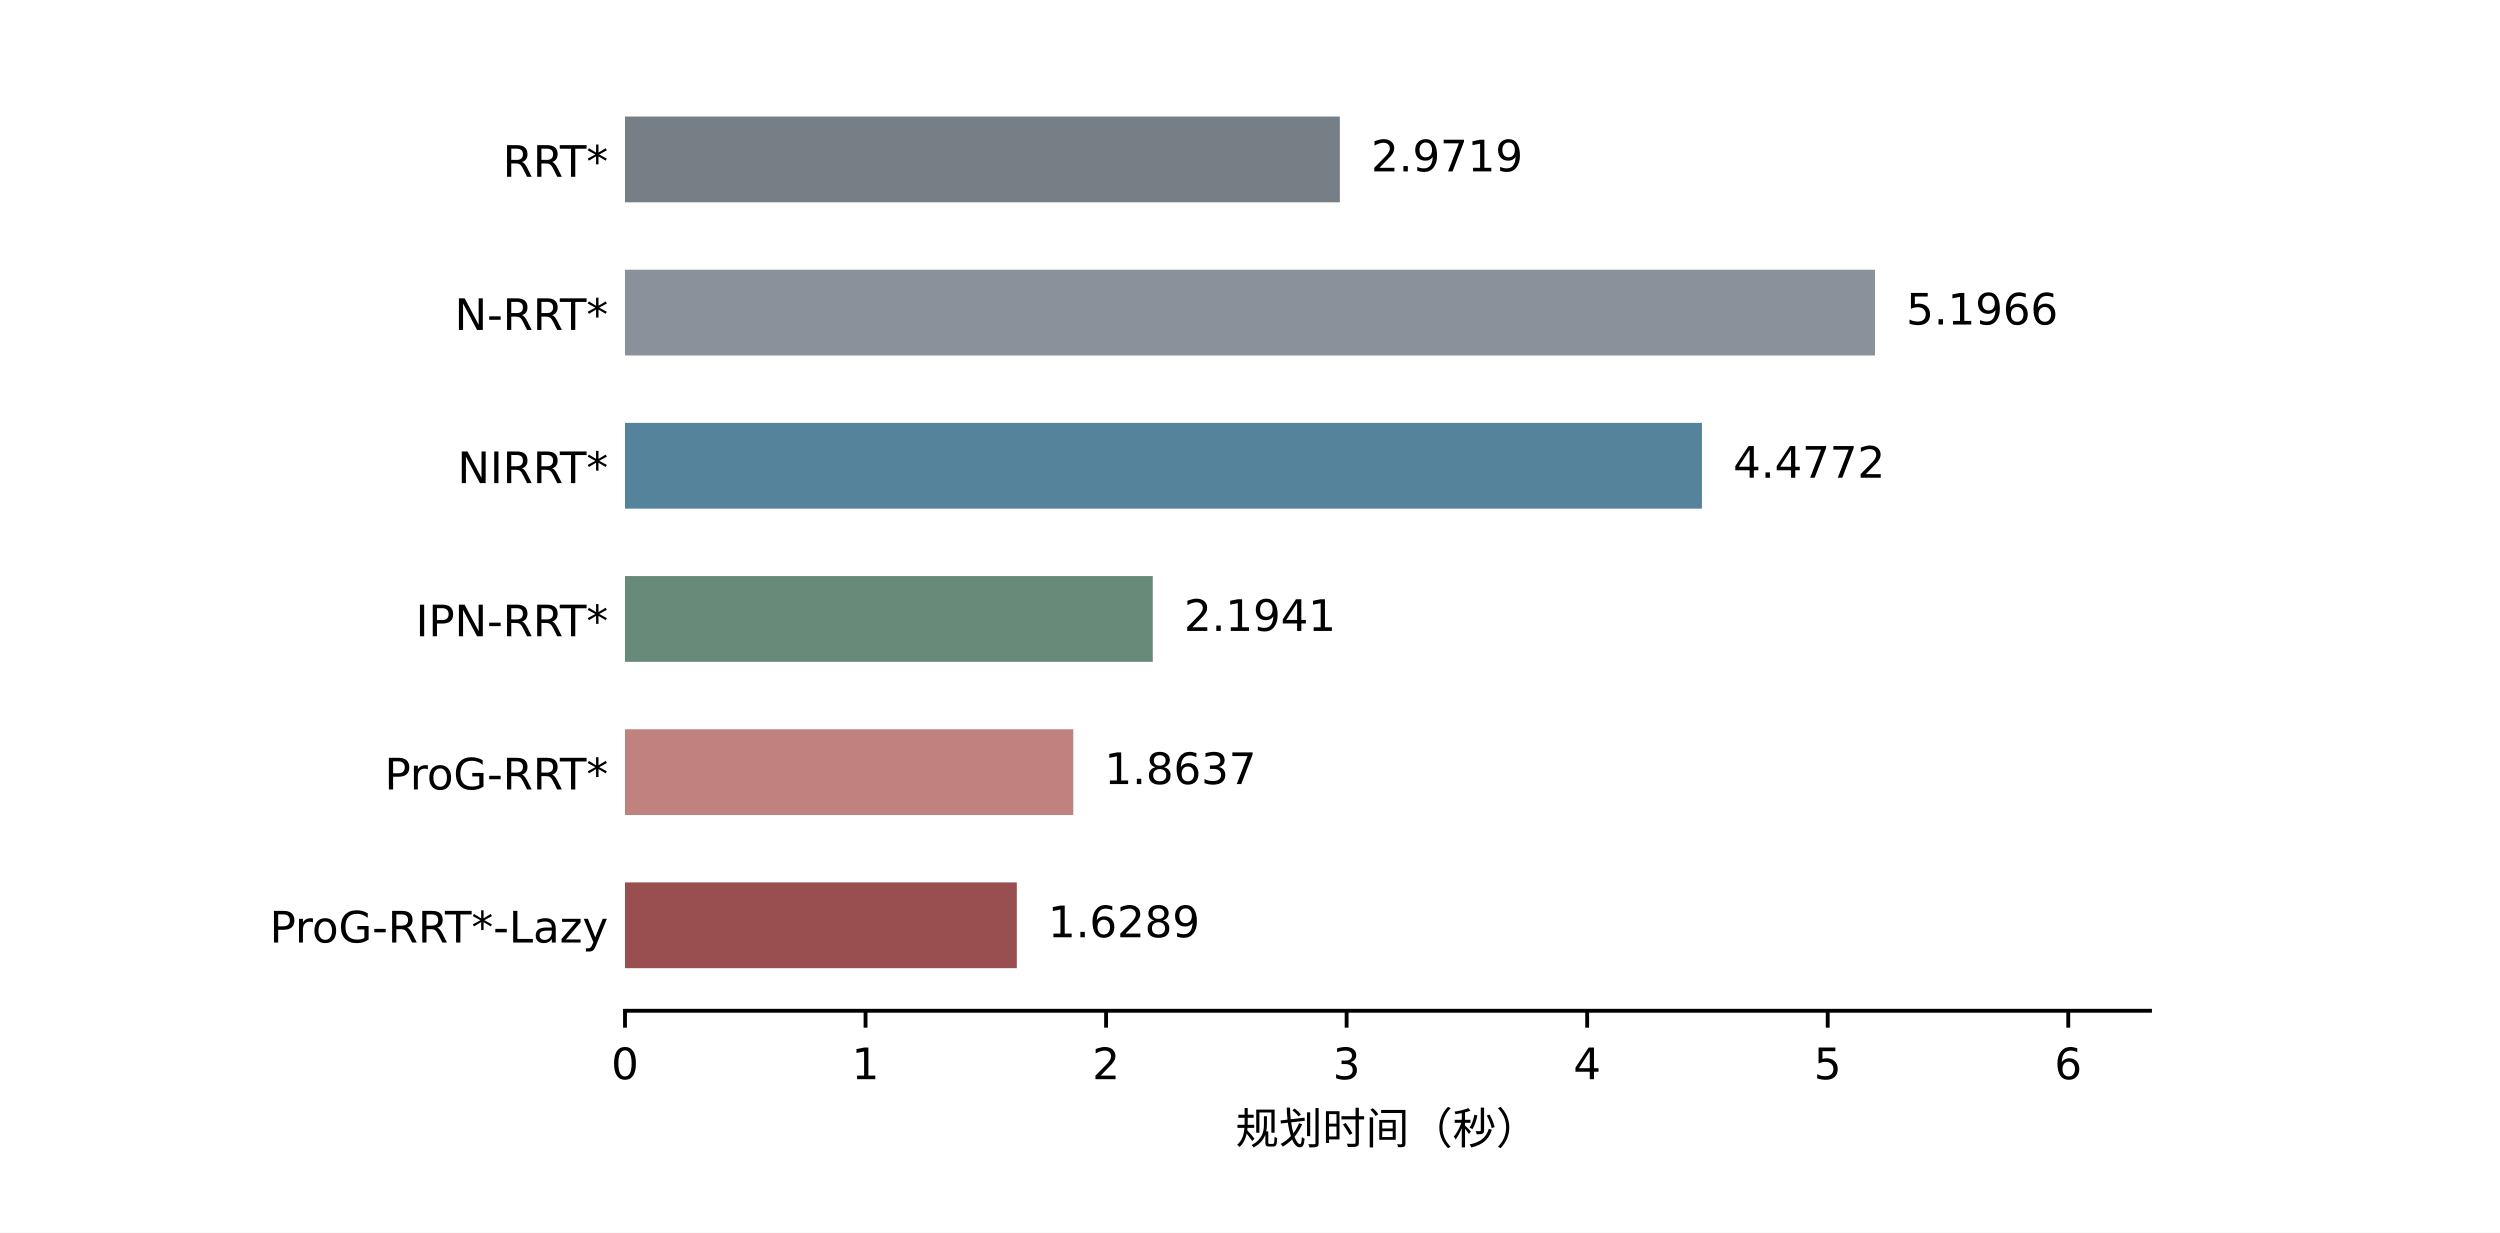
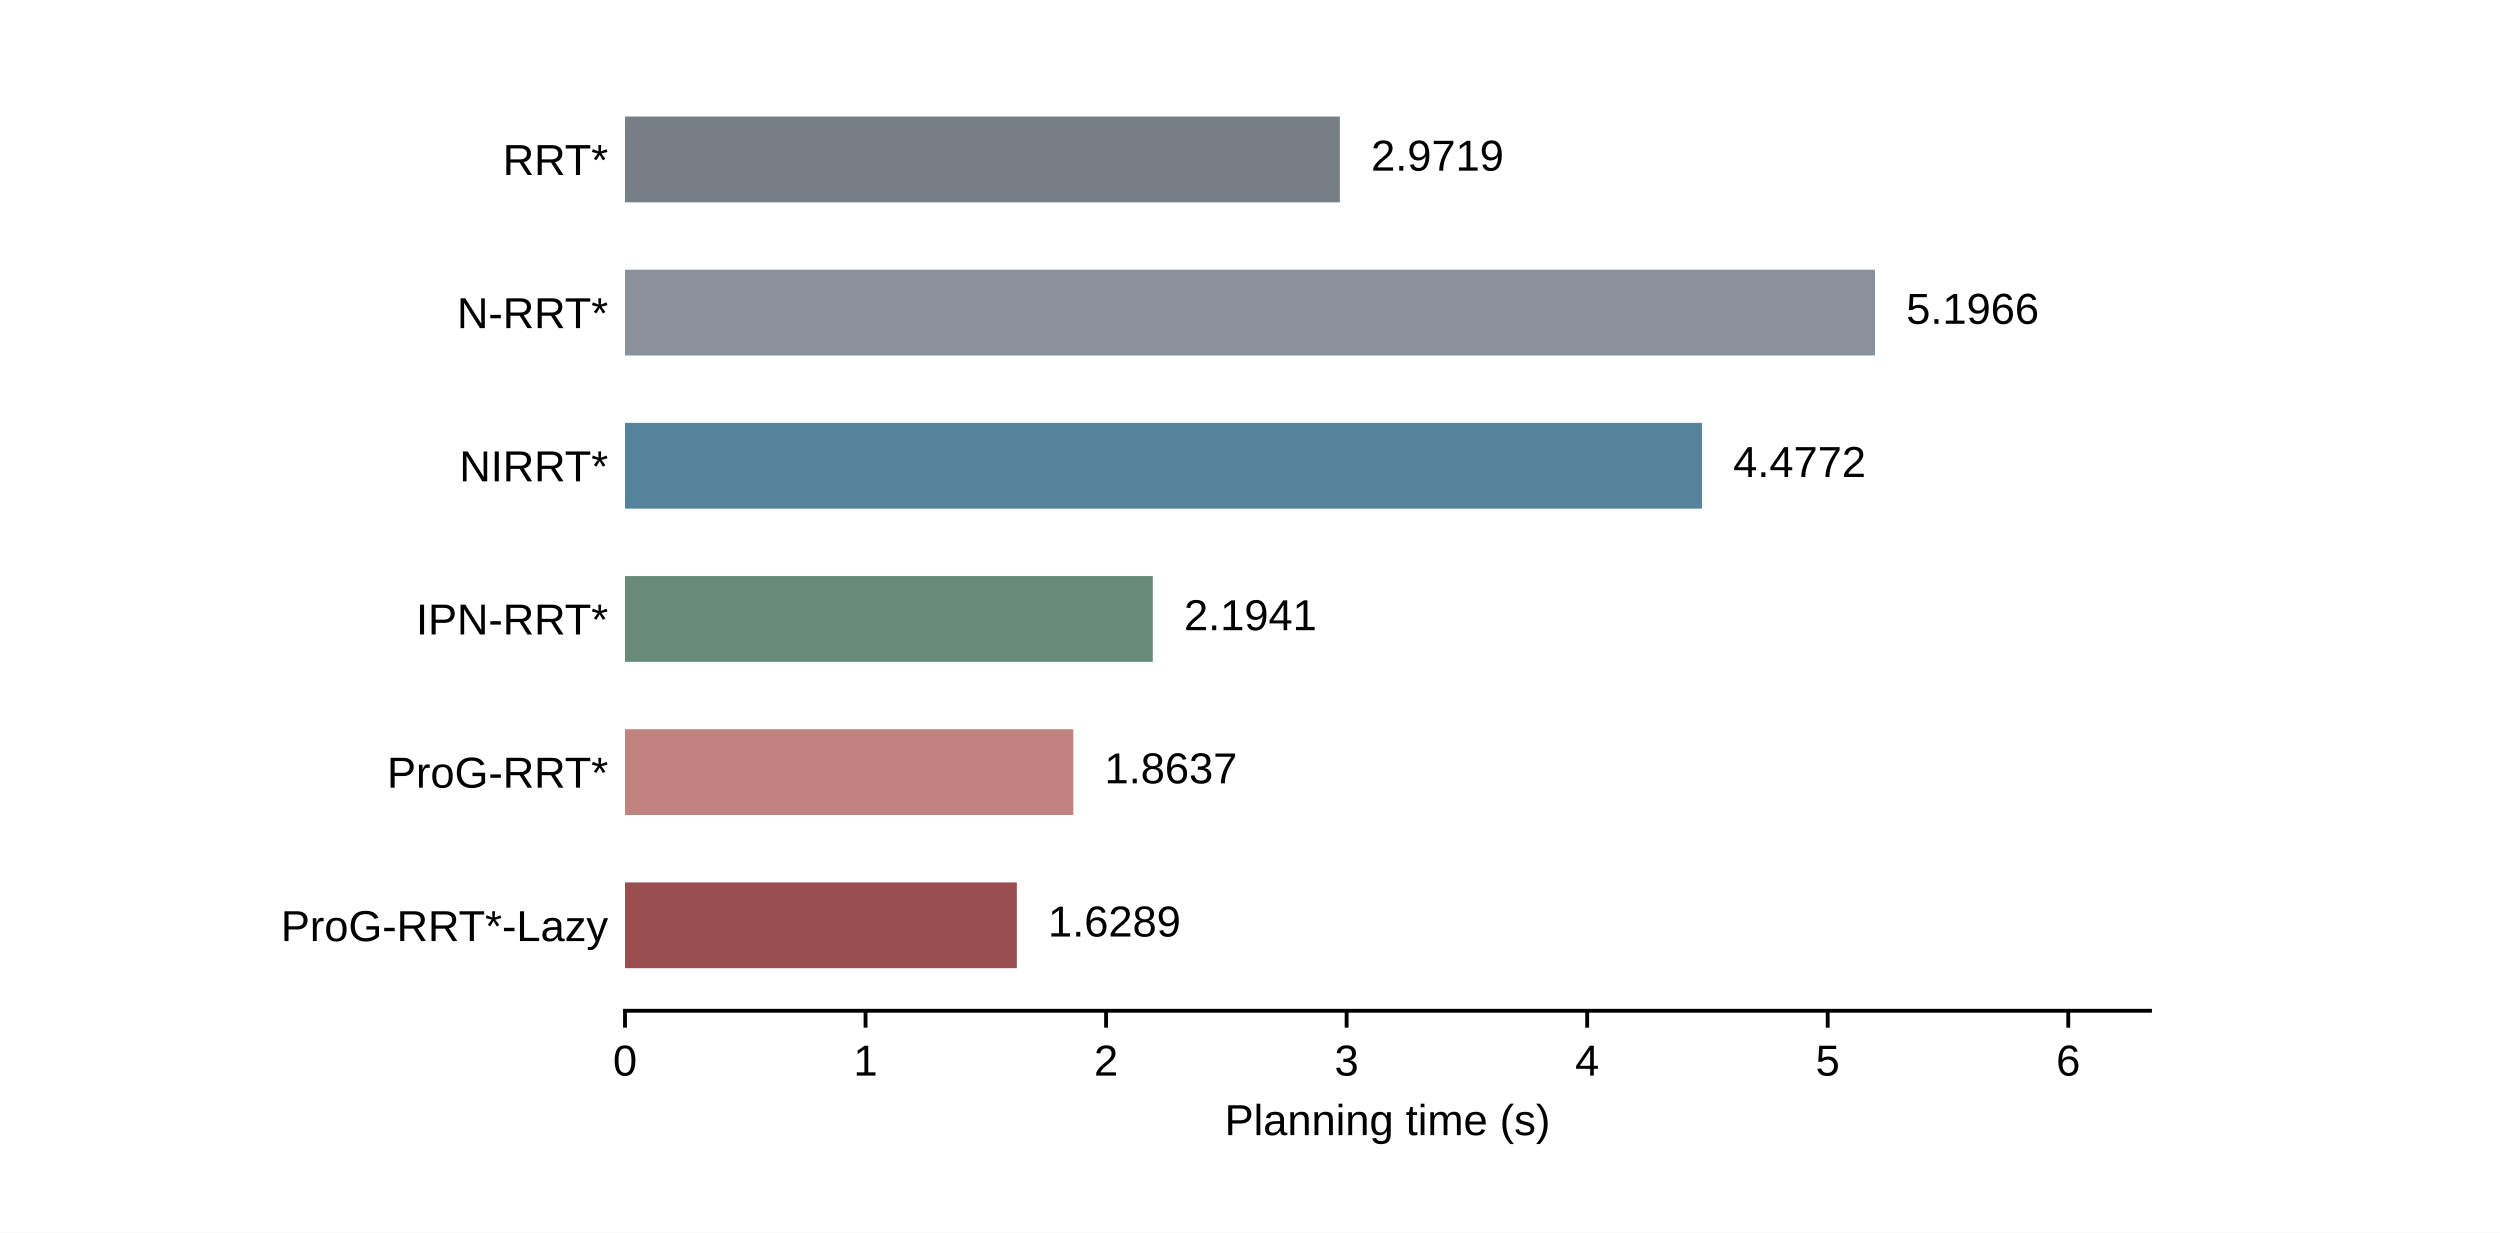
<svg xmlns="http://www.w3.org/2000/svg" xmlns:xlink="http://www.w3.org/1999/xlink" width="518.4pt" height="255.6pt" viewBox="0 0 518.4 255.6" version="1.1">
  <defs>
    <style type="text/css">*{stroke-linejoin: round; stroke-linecap: butt}</style>
  </defs>
  <g id="figure_1">
    <g id="patch_1">
      <path d="M 0 255.6  L 518.4 255.6  L 518.4 0  L 0 0  z " style="fill: #ffffff" />
    </g>
    <g id="axes_1">
      <g id="patch_2">
        <path d="M 129.6 209.592  L 445.824 209.592  L 445.824 15.336  L 129.6 15.336  z " style="fill: #ffffff" />
      </g>
      <g id="patch_3">
-         <path d="M 129.6 24.166  L 277.834 24.166  L 277.834 41.953  L 129.6 41.953  z " clip-path="url(#p8938fd7c83)" style="fill: #777f86" />
+         <path d="M 129.6 24.166  L 277.834 24.166  L 277.834 41.953  L 129.6 41.953  z " clip-path="url(#pca52121516)" style="fill: #777f86" />
      </g>
      <g id="patch_4">
-         <path d="M 129.6 55.928  L 388.8 55.928  L 388.8 73.714  L 129.6 73.714  z " clip-path="url(#p8938fd7c83)" style="fill: #89929b" />
+         <path d="M 129.6 55.928  L 388.8 55.928  L 388.8 73.714  L 129.6 73.714  z " clip-path="url(#pca52121516)" style="fill: #89929b" />
      </g>
      <g id="patch_5">
-         <path d="M 129.6 87.69  L 352.915 87.69  L 352.915 105.476  L 129.6 105.476  z " clip-path="url(#p8938fd7c83)" style="fill: #54839b" />
+         <path d="M 129.6 87.69  L 352.915 87.69  L 352.915 105.476  L 129.6 105.476  z " clip-path="url(#pca52121516)" style="fill: #54839b" />
      </g>
      <g id="patch_6">
-         <path d="M 129.6 119.452  L 239.041 119.452  L 239.041 137.238  L 129.6 137.238  z " clip-path="url(#p8938fd7c83)" style="fill: #678a79" />
+         <path d="M 129.6 119.452  L 239.041 119.452  L 239.041 137.238  L 129.6 137.238  z " clip-path="url(#pca52121516)" style="fill: #678a79" />
      </g>
      <g id="patch_7">
-         <path d="M 129.6 151.214  L 222.558 151.214  L 222.558 169  L 129.6 169  z " clip-path="url(#p8938fd7c83)" style="fill: #bf827f" />
+         <path d="M 129.6 151.214  L 222.558 151.214  L 222.558 169  L 129.6 169  z " clip-path="url(#pca52121516)" style="fill: #bf827f" />
      </g>
      <g id="patch_8">
-         <path d="M 129.6 182.975  L 210.849 182.975  L 210.849 200.762  L 129.6 200.762  z " clip-path="url(#p8938fd7c83)" style="fill: #994f50" />
+         <path d="M 129.6 182.975  L 210.849 182.975  L 210.849 200.762  L 129.6 200.762  z " clip-path="url(#pca52121516)" style="fill: #994f50" />
      </g>
      <g id="matplotlib.axis_1">
        <g id="xtick_1">
          <g id="line2d_1">
            <defs>
-               <path id="m37d970a525" d="M 0 0  L 0 3.5  " style="stroke: #000000; stroke-width: 0.8" />
+               <path id="m7c1af8d4e1" d="M 0 0  L 0 3.5  " style="stroke: #000000; stroke-width: 0.8" />
            </defs>
            <g>
-               <use xlink:href="#m37d970a525" x="129.6" y="209.592" style="stroke: #000000; stroke-width: 0.8" />
+               <use xlink:href="#m7c1af8d4e1" x="129.6" y="209.592" style="stroke: #000000; stroke-width: 0.8" />
            </g>
          </g>
          <g id="text_1">
-             <text style="font: 9px 'Microsoft YaHei', 'DejaVu Sans', sans-serif; text-anchor: middle" x="129.6" y="223.786" transform="rotate(-0 129.6 223.7864)">0</text>
+             <text style="font: 9px 'Arial', 'DejaVu Sans', sans-serif; text-anchor: middle" x="129.6" y="223.034" transform="rotate(-0 129.6 223.034)">0</text>
          </g>
        </g>
        <g id="xtick_2">
          <g id="line2d_2">
            <g>
-               <use xlink:href="#m37d970a525" x="179.479" y="209.592" style="stroke: #000000; stroke-width: 0.8" />
+               <use xlink:href="#m7c1af8d4e1" x="179.479" y="209.592" style="stroke: #000000; stroke-width: 0.8" />
            </g>
          </g>
          <g id="text_2">
-             <text style="font: 9px 'Microsoft YaHei', 'DejaVu Sans', sans-serif; text-anchor: middle" x="179.479" y="223.786" transform="rotate(-0 179.4788 223.7864)">1</text>
+             <text style="font: 9px 'Arial', 'DejaVu Sans', sans-serif; text-anchor: middle" x="179.479" y="223.034" transform="rotate(-0 179.4788 223.034)">1</text>
          </g>
        </g>
        <g id="xtick_3">
          <g id="line2d_3">
            <g>
-               <use xlink:href="#m37d970a525" x="229.358" y="209.592" style="stroke: #000000; stroke-width: 0.8" />
+               <use xlink:href="#m7c1af8d4e1" x="229.358" y="209.592" style="stroke: #000000; stroke-width: 0.8" />
            </g>
          </g>
          <g id="text_3">
-             <text style="font: 9px 'Microsoft YaHei', 'DejaVu Sans', sans-serif; text-anchor: middle" x="229.358" y="223.786" transform="rotate(-0 229.3575 223.7864)">2</text>
+             <text style="font: 9px 'Arial', 'DejaVu Sans', sans-serif; text-anchor: middle" x="229.358" y="223.034" transform="rotate(-0 229.3575 223.034)">2</text>
          </g>
        </g>
        <g id="xtick_4">
          <g id="line2d_4">
            <g>
-               <use xlink:href="#m37d970a525" x="279.236" y="209.592" style="stroke: #000000; stroke-width: 0.8" />
+               <use xlink:href="#m7c1af8d4e1" x="279.236" y="209.592" style="stroke: #000000; stroke-width: 0.8" />
            </g>
          </g>
          <g id="text_4">
-             <text style="font: 9px 'Microsoft YaHei', 'DejaVu Sans', sans-serif; text-anchor: middle" x="279.236" y="223.786" transform="rotate(-0 279.2363 223.7864)">3</text>
+             <text style="font: 9px 'Arial', 'DejaVu Sans', sans-serif; text-anchor: middle" x="279.236" y="223.034" transform="rotate(-0 279.2363 223.034)">3</text>
          </g>
        </g>
        <g id="xtick_5">
          <g id="line2d_5">
            <g>
-               <use xlink:href="#m37d970a525" x="329.115" y="209.592" style="stroke: #000000; stroke-width: 0.8" />
+               <use xlink:href="#m7c1af8d4e1" x="329.115" y="209.592" style="stroke: #000000; stroke-width: 0.8" />
            </g>
          </g>
          <g id="text_5">
-             <text style="font: 9px 'Microsoft YaHei', 'DejaVu Sans', sans-serif; text-anchor: middle" x="329.115" y="223.786" transform="rotate(-0 329.1151 223.7864)">4</text>
+             <text style="font: 9px 'Arial', 'DejaVu Sans', sans-serif; text-anchor: middle" x="329.115" y="223.034" transform="rotate(-0 329.1151 223.034)">4</text>
          </g>
        </g>
        <g id="xtick_6">
          <g id="line2d_6">
            <g>
-               <use xlink:href="#m37d970a525" x="378.994" y="209.592" style="stroke: #000000; stroke-width: 0.8" />
+               <use xlink:href="#m7c1af8d4e1" x="378.994" y="209.592" style="stroke: #000000; stroke-width: 0.8" />
            </g>
          </g>
          <g id="text_6">
-             <text style="font: 9px 'Microsoft YaHei', 'DejaVu Sans', sans-serif; text-anchor: middle" x="378.994" y="223.786" transform="rotate(-0 378.9939 223.7864)">5</text>
+             <text style="font: 9px 'Arial', 'DejaVu Sans', sans-serif; text-anchor: middle" x="378.994" y="223.034" transform="rotate(-0 378.9939 223.034)">5</text>
          </g>
        </g>
        <g id="xtick_7">
          <g id="line2d_7">
            <g>
-               <use xlink:href="#m37d970a525" x="428.873" y="209.592" style="stroke: #000000; stroke-width: 0.8" />
+               <use xlink:href="#m7c1af8d4e1" x="428.873" y="209.592" style="stroke: #000000; stroke-width: 0.8" />
            </g>
          </g>
          <g id="text_7">
-             <text style="font: 9px 'Microsoft YaHei', 'DejaVu Sans', sans-serif; text-anchor: middle" x="428.873" y="223.786" transform="rotate(-0 428.8726 223.7864)">6</text>
+             <text style="font: 9px 'Arial', 'DejaVu Sans', sans-serif; text-anchor: middle" x="428.873" y="223.034" transform="rotate(-0 428.8726 223.034)">6</text>
          </g>
        </g>
        <g id="text_8">
-           <text style="font: 9px 'Microsoft YaHei', 'DejaVu Sans', sans-serif; text-anchor: middle" x="287.712" y="237.218" transform="rotate(-0 287.712 237.2181)">规划时间（秒）</text>
+           <text style="font: 9px 'Arial', 'DejaVu Sans', sans-serif; text-anchor: middle" x="287.712" y="235.375" transform="rotate(-0 287.712 235.3745)">Planning time (s)</text>
        </g>
      </g>
      <g id="matplotlib.axis_2">
        <g id="ytick_1">
          <g id="line2d_8" />
          <g id="text_9">
-             <text style="font: 9px 'Microsoft YaHei', 'DejaVu Sans', sans-serif; text-anchor: end" x="126.1" y="36.656" transform="rotate(-0 126.1 36.65635)">RRT*</text>
+             <text style="font: 9px 'Arial', 'DejaVu Sans', sans-serif; text-anchor: end" x="126.1" y="36.28" transform="rotate(-0 126.1 36.28018)">RRT*</text>
          </g>
        </g>
        <g id="ytick_2">
          <g id="line2d_9" />
          <g id="text_10">
-             <text style="font: 9px 'Microsoft YaHei', 'DejaVu Sans', sans-serif; text-anchor: end" x="126.1" y="68.418" transform="rotate(-0 126.1 68.41828)">N-RRT*</text>
+             <text style="font: 9px 'Arial', 'DejaVu Sans', sans-serif; text-anchor: end" x="126.1" y="68.042" transform="rotate(-0 126.1 68.04211)">N-RRT*</text>
          </g>
        </g>
        <g id="ytick_3">
          <g id="line2d_10" />
          <g id="text_11">
-             <text style="font: 9px 'Microsoft YaHei', 'DejaVu Sans', sans-serif; text-anchor: end" x="126.1" y="100.18" transform="rotate(-0 126.1 100.1802)">NIRRT*</text>
+             <text style="font: 9px 'Arial', 'DejaVu Sans', sans-serif; text-anchor: end" x="126.1" y="99.804" transform="rotate(-0 126.1 99.80405)">NIRRT*</text>
          </g>
        </g>
        <g id="ytick_4">
          <g id="line2d_11" />
          <g id="text_12">
-             <text style="font: 9px 'Microsoft YaHei', 'DejaVu Sans', sans-serif; text-anchor: end" x="126.1" y="131.942" transform="rotate(-0 126.1 131.9422)">IPN-RRT*</text>
+             <text style="font: 9px 'Arial', 'DejaVu Sans', sans-serif; text-anchor: end" x="126.1" y="131.566" transform="rotate(-0 126.1 131.566)">IPN-RRT*</text>
          </g>
        </g>
        <g id="ytick_5">
          <g id="line2d_12" />
          <g id="text_13">
-             <text style="font: 9px 'Microsoft YaHei', 'DejaVu Sans', sans-serif; text-anchor: end" x="126.1" y="163.704" transform="rotate(-0 126.1 163.7041)">ProG-RRT*</text>
+             <text style="font: 9px 'Arial', 'DejaVu Sans', sans-serif; text-anchor: end" x="126.1" y="163.328" transform="rotate(-0 126.1 163.3279)">ProG-RRT*</text>
          </g>
        </g>
        <g id="ytick_6">
          <g id="line2d_13" />
          <g id="text_14">
-             <text style="font: 9px 'Microsoft YaHei', 'DejaVu Sans', sans-serif; text-anchor: end" x="126.1" y="195.44" transform="rotate(-0 126.1 195.44)">ProG-RRT*-Lazy</text>
+             <text style="font: 9px 'Arial', 'DejaVu Sans', sans-serif; text-anchor: end" x="126.1" y="195.145" transform="rotate(-0 126.1 195.1447)">ProG-RRT*-Lazy</text>
          </g>
        </g>
      </g>
      <g id="patch_9">
        <path d="M 129.6 209.592  L 445.824 209.592  " style="fill: none; stroke: #000000; stroke-width: 0.8; stroke-linejoin: miter; stroke-linecap: square" />
      </g>
      <g id="text_15">
-         <text style="font: 9px 'Microsoft YaHei', 'DejaVu Sans', sans-serif; text-anchor: start" x="284.314" y="35.538" transform="rotate(-0 284.3144 35.53768)">2.9719</text>
+         <text style="font: 9px 'Arial', 'DejaVu Sans', sans-serif; text-anchor: start" x="284.314" y="35.386" transform="rotate(-0 284.3144 35.3858)">2.9719</text>
      </g>
      <g id="text_16">
-         <text style="font: 9px 'Microsoft YaHei', 'DejaVu Sans', sans-serif; text-anchor: start" x="395.28" y="67.3" transform="rotate(-0 395.28 67.29961)">5.1966</text>
+         <text style="font: 9px 'Arial', 'DejaVu Sans', sans-serif; text-anchor: start" x="395.28" y="67.148" transform="rotate(-0 395.28 67.14774)">5.1966</text>
      </g>
      <g id="text_17">
-         <text style="font: 9px 'Microsoft YaHei', 'DejaVu Sans', sans-serif; text-anchor: start" x="359.395" y="99.062" transform="rotate(-0 359.395 99.06155)">4.4772</text>
+         <text style="font: 9px 'Arial', 'DejaVu Sans', sans-serif; text-anchor: start" x="359.395" y="98.91" transform="rotate(-0 359.395 98.90967)">4.4772</text>
      </g>
      <g id="text_18">
-         <text style="font: 9px 'Microsoft YaHei', 'DejaVu Sans', sans-serif; text-anchor: start" x="245.521" y="130.823" transform="rotate(-0 245.5205 130.8235)">2.1941</text>
+         <text style="font: 9px 'Arial', 'DejaVu Sans', sans-serif; text-anchor: start" x="245.521" y="130.672" transform="rotate(-0 245.5205 130.6716)">2.1941</text>
      </g>
      <g id="text_19">
-         <text style="font: 9px 'Microsoft YaHei', 'DejaVu Sans', sans-serif; text-anchor: start" x="229.038" y="162.585" transform="rotate(-0 229.0379 162.5854)">1.8637</text>
+         <text style="font: 9px 'Arial', 'DejaVu Sans', sans-serif; text-anchor: start" x="229.038" y="162.434" transform="rotate(-0 229.0379 162.4335)">1.8637</text>
      </g>
      <g id="text_20">
-         <text style="font: 9px 'Microsoft YaHei', 'DejaVu Sans', sans-serif; text-anchor: start" x="217.329" y="194.347" transform="rotate(-0 217.3289 194.3474)">1.6289</text>
+         <text style="font: 9px 'Arial', 'DejaVu Sans', sans-serif; text-anchor: start" x="217.329" y="194.195" transform="rotate(-0 217.3289 194.1955)">1.6289</text>
      </g>
    </g>
  </g>
  <defs>
-     <clipPath id="p8938fd7c83">
+     <clipPath id="pca52121516">
      <rect x="129.6" y="15.336" width="316.224" height="194.256" />
    </clipPath>
  </defs>
</svg>
